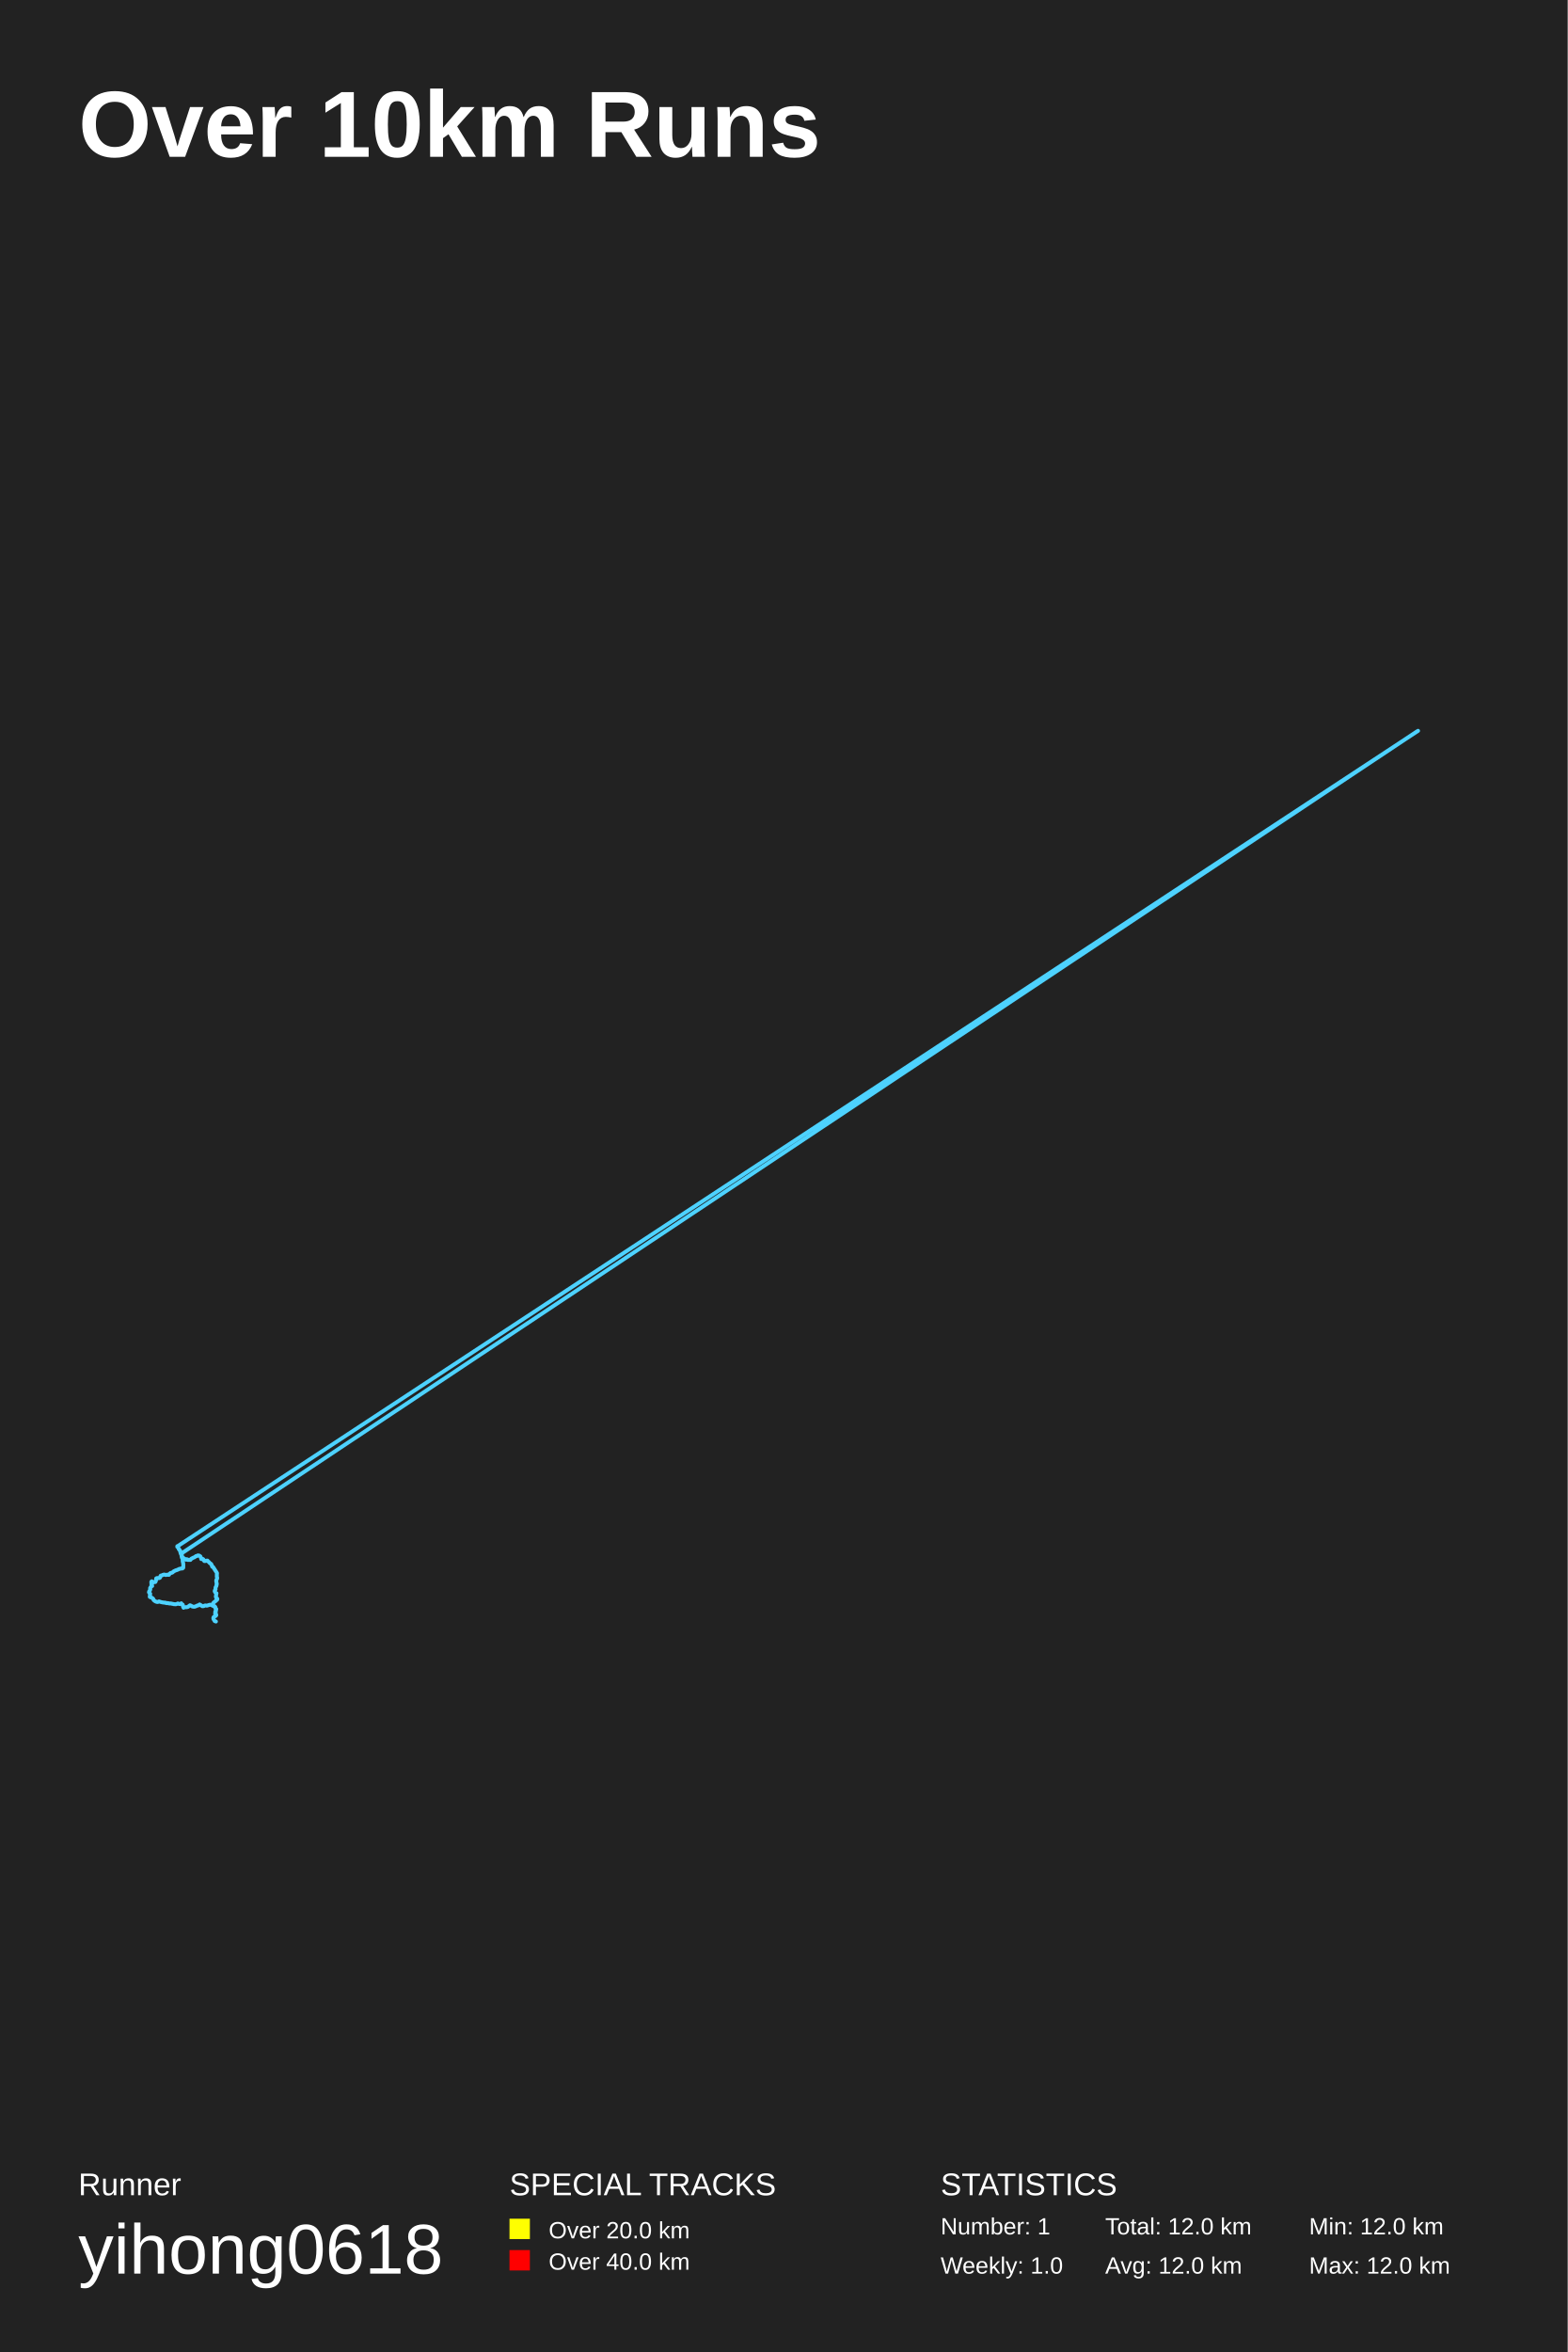
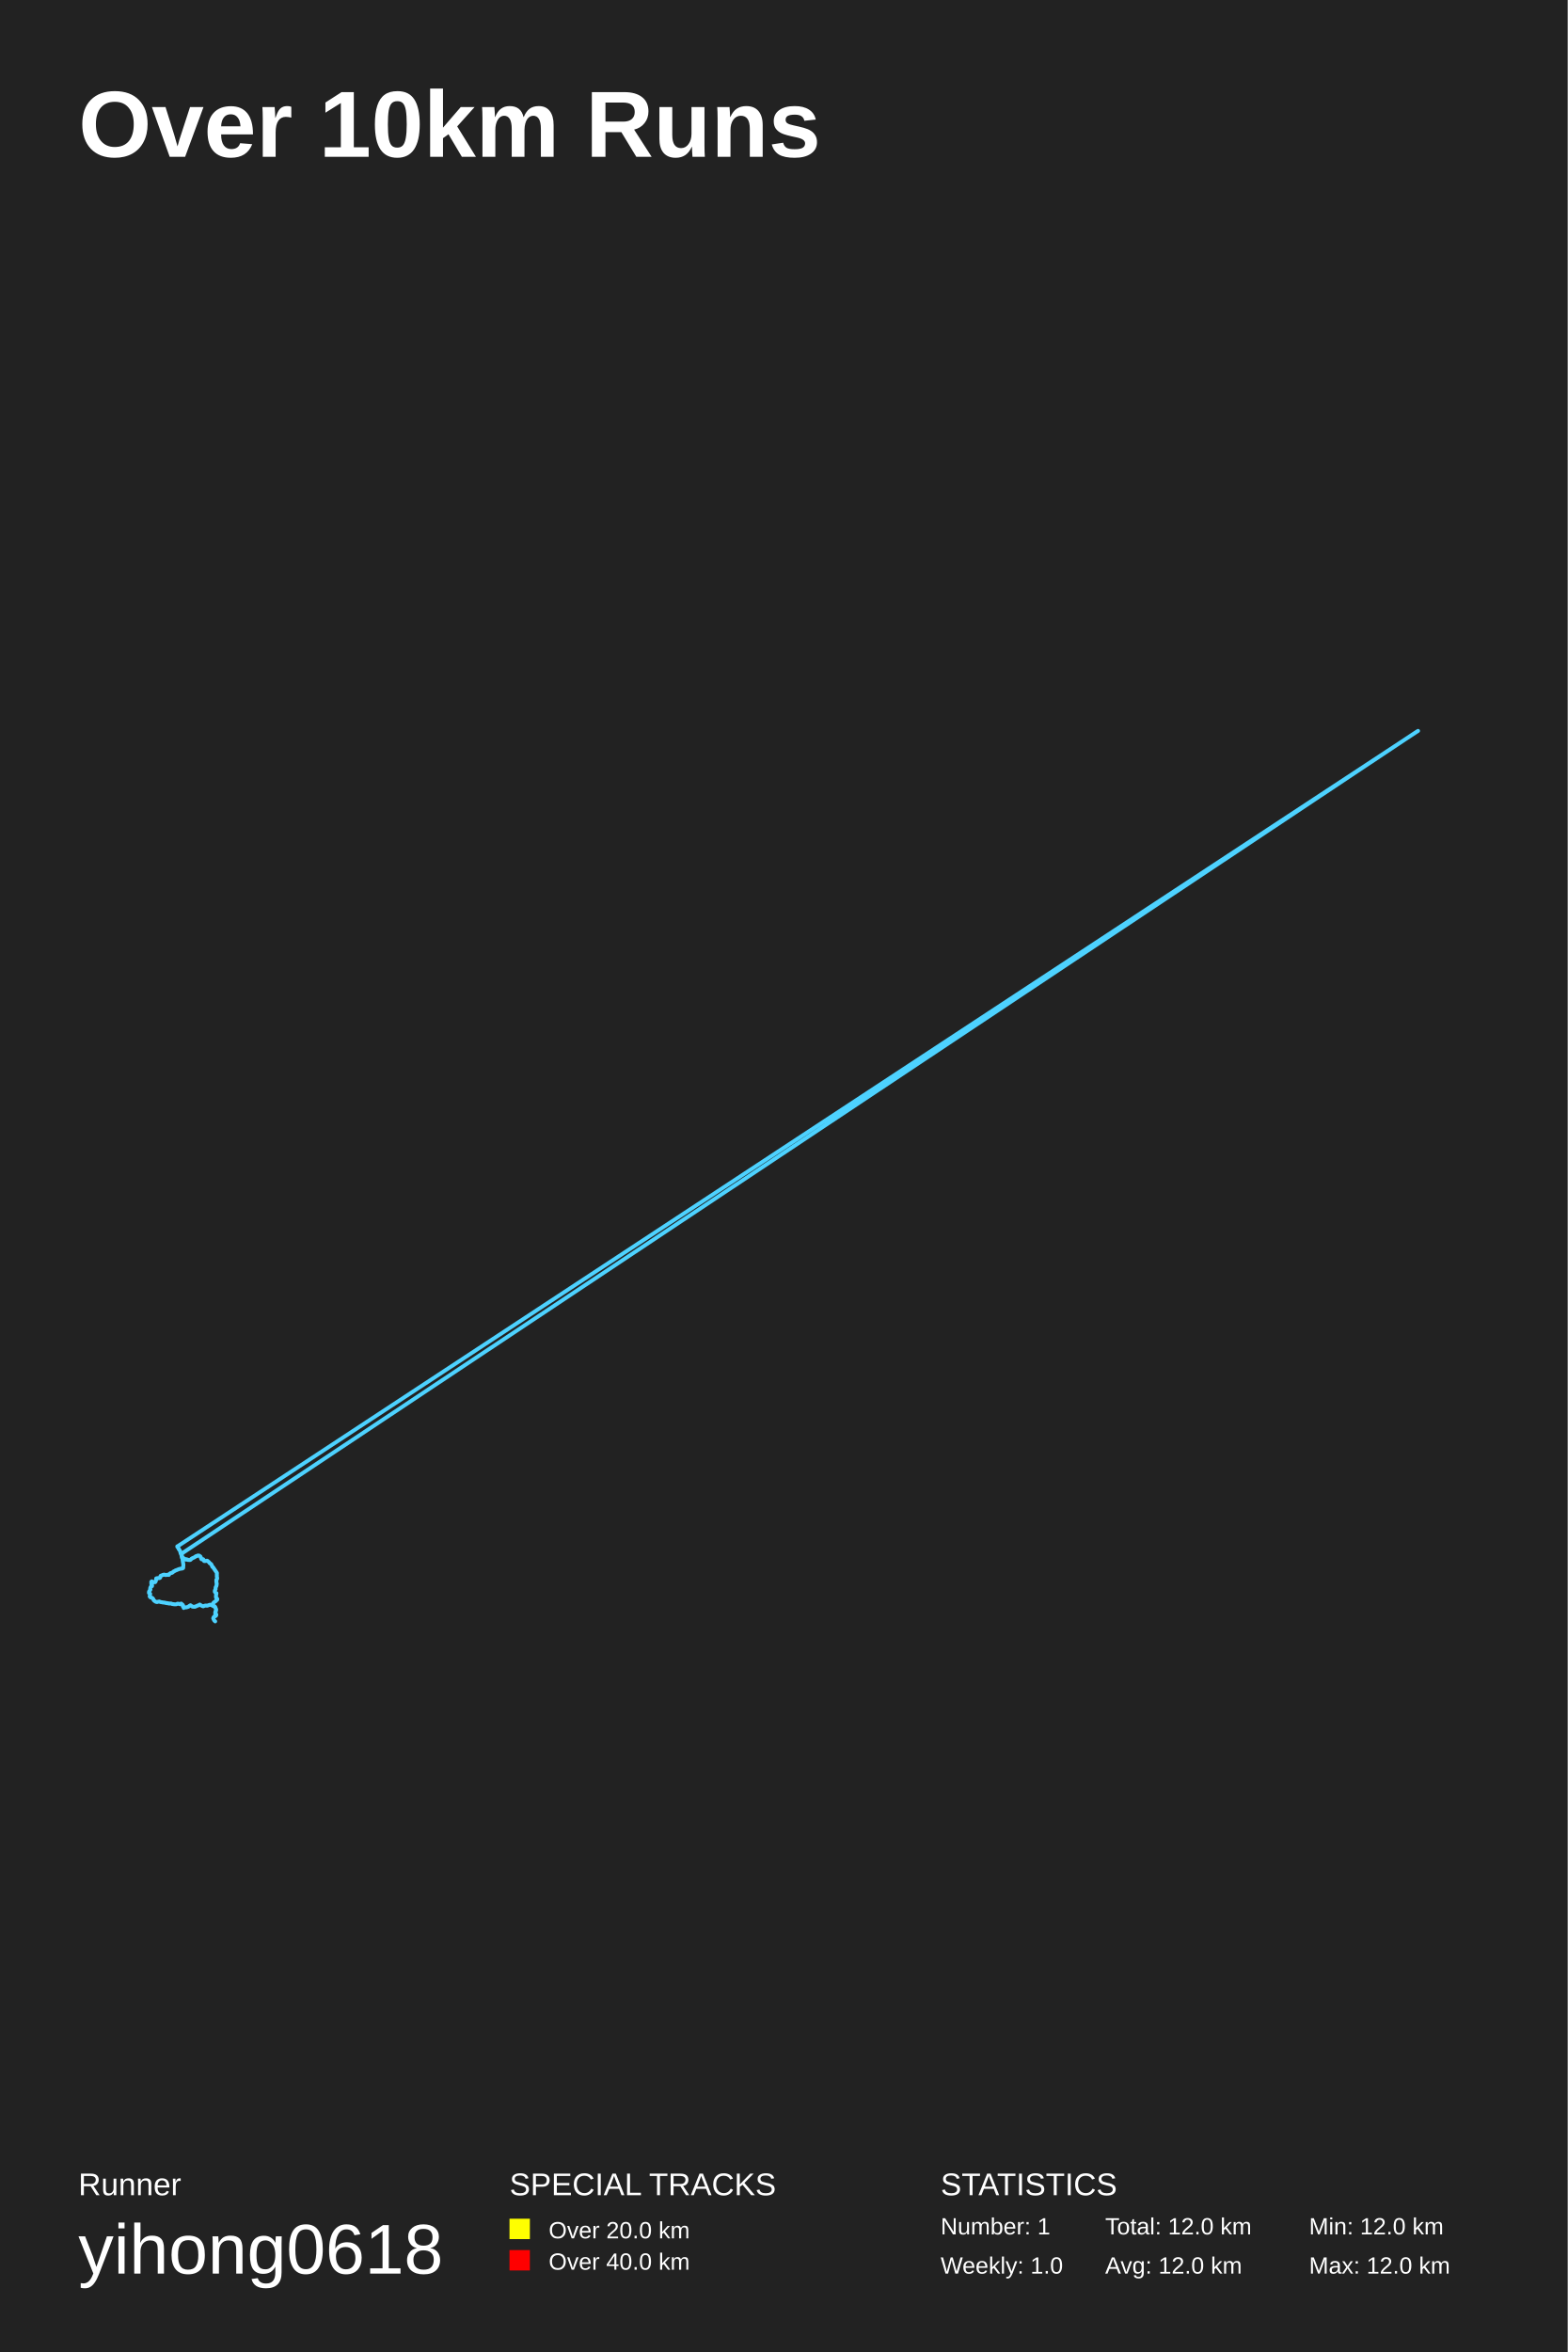
<svg xmlns="http://www.w3.org/2000/svg" baseProfile="full" height="300mm" version="1.1" viewBox="0,0,200,300" width="200mm">
  <defs />
  <rect fill="#222222" height="300" width="200" x="0" y="0" />
  <text fill="#FFFFFF" style="font-size:12px; font-family:Arial; font-weight:bold;" x="10" y="20">Over 10km Runs</text>
  <text fill="#FFFFFF" style="font-size:4px; font-family:Arial" x="10" y="280">Runner</text>
  <text fill="#FFFFFF" style="font-size:9px; font-family:Arial" x="10" y="290">yihong0618</text>
  <text fill="#FFFFFF" style="font-size:4px; font-family:Arial" x="65" y="280">SPECIAL TRACKS</text>
  <rect fill="yellow" height="2.6" width="2.6" x="65" y="283" />
  <text fill="#FFFFFF" style="font-size:3px; font-family:Arial" x="70" y="285.5">Over 20.0 km</text>
  <rect fill="red" height="2.6" width="2.6" x="65" y="287" />
  <text fill="#FFFFFF" style="font-size:3px; font-family:Arial" x="70" y="289.5">Over 40.0 km</text>
  <text fill="#FFFFFF" style="font-size:4px; font-family:Arial" x="120" y="280">STATISTICS</text>
  <text fill="#FFFFFF" style="font-size:3px; font-family:Arial" x="120" y="285">Number: 1</text>
  <text fill="#FFFFFF" style="font-size:3px; font-family:Arial" x="120" y="290">Weekly: 1.0</text>
  <text fill="#FFFFFF" style="font-size:3px; font-family:Arial" x="141" y="285">Total: 12.0 km</text>
  <text fill="#FFFFFF" style="font-size:3px; font-family:Arial" x="141" y="290">Avg: 12.0 km</text>
  <text fill="#FFFFFF" style="font-size:3px; font-family:Arial" x="167" y="285">Min: 12.0 km</text>
  <text fill="#FFFFFF" style="font-size:3px; font-family:Arial" x="167" y="290">Max: 12.0 km</text>
-   <polyline fill="none" opacity="1" points="27.514,206.108 27.561,205.966 27.519,205.892 27.443,205.797 27.471,205.687 27.462,205.55 27.533,205.455 27.547,205.328 27.566,205.218 27.476,205.134 27.471,204.991 27.381,204.907 27.276,204.839 27.229,204.849 27.229,204.849 27.243,204.849 27.214,204.854 27.224,204.854 27.224,204.854 27.214,204.865 27.214,204.86 27.214,204.854 27.214,204.86 27.124,204.717 27.138,204.617 27.162,204.549 27.219,204.459 27.272,204.396 27.338,204.349 27.419,204.28 27.519,204.206 27.609,204.117 27.694,204.048 27.728,203.975 27.709,203.896 27.599,203.827 27.566,203.738 27.533,203.606 27.566,203.532 27.576,203.448 27.571,203.332 27.618,203.227 27.514,203.153 27.481,203.116 27.428,203.058 27.39,202.948 27.443,202.789 27.5,202.721 27.49,202.605 27.504,202.468 27.576,202.347 27.618,202.263 27.618,202.136 27.661,202.041 27.628,201.947 27.628,201.847 27.604,201.773 27.59,201.683 27.59,201.557 27.666,201.425 27.699,201.32 27.704,201.225 27.656,201.114 27.671,200.993 27.661,200.867 27.685,200.677 27.671,200.624 27.181,199.866 27.119,199.861 27.062,199.824 27.043,199.734 27.024,199.671 27.005,199.645 26.986,199.576 26.953,199.518 26.906,199.46 26.844,199.444 26.787,199.381 26.744,199.355 26.697,199.286 26.63,199.223 26.526,199.144 26.473,199.06 26.416,199.049 26.336,199.076 26.25,199.092 26.174,199.113 26.07,199.113 26.017,199.049 25.979,198.96 25.951,198.902 25.875,198.849 25.765,198.876 25.704,198.854 25.699,198.828 25.718,198.812 25.713,198.823 25.699,198.823 25.694,198.828 25.666,198.833 25.685,198.833 25.67,198.854 25.68,198.833 25.699,198.828 25.699,198.823 25.67,198.765 25.623,198.67 25.609,198.628 25.571,198.538 25.552,198.512 25.523,198.491 25.457,198.459 25.409,198.417 25.343,198.433 25.29,198.396 25.262,198.407 25.257,198.391 25.176,198.438 25.119,198.459 25.072,198.491 25.015,198.475 24.972,198.512 24.91,198.554 24.848,198.596 24.801,198.639 24.763,198.639 24.711,198.675 24.654,198.681 24.582,198.728 24.511,198.77 24.426,198.797 24.354,198.886 24.288,198.97 24.198,198.97 24.141,198.96 24.06,198.965 23.989,198.965 23.951,198.949 23.965,198.934 23.97,198.955 23.951,198.939 23.946,198.965 23.903,198.934 23.837,198.876 23.794,198.881 23.723,198.939 23.67,198.86 23.604,198.865 23.537,198.87 23.475,198.786 23.423,198.728 23.361,198.696 23.357,198.691 23.333,198.686 23.295,198.617 23.243,198.565 23.19,198.602 23.195,198.586 23.19,198.565 23.167,198.517 23.195,198.438 23.195,198.386 23.167,198.338 23.119,198.27 23.095,198.228 23.067,198.175 23.048,198.112 23.019,198.022 23.005,197.938 22.981,197.78 22.91,197.738 22.882,197.653 22.815,197.611 22.801,197.559 22.768,197.469 22.711,197.395 22.677,197.327 22.658,197.29 22.63,197.295 22.62,197.306 22.649,197.306 22.649,197.3 22.63,197.295 22.644,197.306 22.644,197.295 22.682,197.264 22.701,197.221 22.692,197.227 22.62,197.221 22.63,197.242 22.625,197.242 22.62,197.258 22.625,197.248 22.625,197.242 22.63,197.242 22.63,197.232 22.63,197.237 22.639,197.232 180.91,93.218 180.91,93.218 180.815,93.276 180.815,93.276 180.815,93.276 180.739,93.318 180.629,93.392 23.091,198.185 23.119,198.296 23.195,198.349 23.181,198.444 23.181,198.538 23.195,198.654 23.233,198.723 23.281,198.807 23.309,198.934 23.304,199.039 23.314,199.171 23.352,199.318 23.376,199.455 23.38,199.529 23.385,199.666 23.38,199.808 23.38,199.908 23.371,199.977 23.266,200.061 23.114,200.056 23,200.098 22.891,200.108 22.772,200.166 22.658,200.224 22.544,200.266 22.425,200.298 22.359,200.335 22.264,200.377 22.169,200.424 22.093,200.477 22.064,200.524 22.05,200.535 22.05,200.535 22.003,200.567 21.946,200.598 21.87,200.619 21.77,200.63 21.708,200.688 21.637,200.725 21.608,200.772 21.561,200.867 21.466,200.877 21.395,200.846 21.299,200.862 21.209,200.883 21.114,200.888 21.038,200.856 20.962,200.835 20.872,200.851 20.805,200.872 20.753,200.888 20.687,200.941 20.592,200.951 20.506,200.977 20.473,201.041 20.43,201.114 20.44,201.188 20.402,201.241 20.368,201.251 20.34,201.278 20.297,201.283 20.216,201.304 20.131,201.283 20.04,201.278 19.941,201.315 19.917,201.341 19.931,201.378 19.926,201.452 19.926,201.504 19.898,201.552 19.888,201.578 19.884,201.62 19.865,201.699 19.812,201.789 19.713,201.778 19.641,201.81 19.594,201.826 19.508,201.873 19.428,201.862 19.413,201.831 19.371,201.81 19.366,201.804 19.328,201.768 19.309,201.757 19.371,201.699 19.361,201.694 19.333,201.731 19.318,201.747 19.299,201.836 19.328,201.941 19.314,202.089 19.385,202.194 19.413,202.3 19.314,202.336 19.223,202.437 19.147,202.574 19.176,202.721 19.128,202.842 19.038,202.969 19.005,203.095 19.071,203.211 19.162,203.279 19.143,203.348 19.152,203.432 19.114,203.559 19.109,203.685 19.2,203.732 19.318,203.775 19.418,203.822 19.551,203.938 19.58,204.059 19.703,204.175 19.855,204.27 20.002,204.322 20.126,204.338 20.283,204.259 20.421,204.307 20.563,204.349 20.72,204.386 20.886,204.407 21.01,204.422 21.095,204.417 21.195,204.475 21.309,204.475 21.433,204.48 21.547,204.512 21.656,204.528 21.803,204.523 21.922,204.559 22.026,204.57 22.15,204.607 22.292,204.617 22.444,204.623 22.582,204.575 22.696,204.523 22.787,204.57 22.92,204.602 23.029,204.575 23.124,204.501 23.167,204.607 23.314,204.686 23.333,204.828 23.361,204.954 23.418,205.07 23.49,205.007 23.67,204.997 23.813,204.997 23.984,204.96 24.112,204.844 24.236,204.754 24.397,204.817 24.492,204.896 24.658,204.933 24.844,204.939 24.953,204.886 25.077,204.849 25.195,204.775 25.347,204.76 25.466,204.649 25.547,204.702 25.68,204.775 25.784,204.865 25.898,204.87 26.003,204.854 26.098,204.796 26.231,204.775 26.378,204.807 26.497,204.77 26.625,204.733 26.711,204.702 26.806,204.681 26.948,204.717 27.067,204.775 27.186,204.796 27.267,204.823 27.381,204.875 27.471,204.986 27.485,205.128 27.585,205.228 27.561,205.371 27.533,205.508 27.519,205.65 27.466,205.787 27.566,205.887 27.59,206.024 27.504,206.129 27.367,206.176 27.262,206.25 27.219,206.371 27.234,206.519 27.329,206.64 27.39,206.766 27.547,206.824" stroke="#4DD2FF" stroke-dasharray="none" stroke-linecap="round" stroke-linejoin="round" stroke-width="0.5" />
+   <polyline fill="none" opacity="1" points="27.542,206.068 27.561,205.947 27.49,205.884 27.462,205.768 27.462,205.658 27.495,205.531 27.542,205.421 27.566,205.305 27.542,205.189 27.476,205.089 27.447,204.968 27.367,204.883 27.214,204.846 27.229,204.857 27.253,204.857 27.238,204.862 27.214,204.862 27.229,204.862 27.219,204.862 27.21,204.868 27.214,204.873 27.214,204.862 27.162,204.82 27.138,204.688 27.153,204.604 27.172,204.515 27.238,204.446 27.295,204.383 27.352,204.336 27.457,204.272 27.552,204.199 27.642,204.093 27.704,204.046 27.723,203.962 27.68,203.877 27.585,203.819 27.557,203.709 27.547,203.598 27.566,203.509 27.571,203.424 27.595,203.303 27.609,203.214 27.49,203.15 27.476,203.098 27.405,203.034 27.409,202.897 27.457,202.776 27.509,202.692 27.5,202.571 27.519,202.444 27.595,202.329 27.623,202.228 27.633,202.118 27.656,202.013 27.618,201.928 27.633,201.833 27.599,201.765 27.604,201.665 27.599,201.512 27.685,201.417 27.704,201.307 27.685,201.191 27.661,201.085 27.671,200.964 27.661,200.827 27.675,200.653 27.666,200.617 27.167,199.884 27.096,199.858 27.067,199.795 27.039,199.721 27.02,199.653 27.001,199.637 26.982,199.568 26.934,199.516 26.877,199.452 26.82,199.431 26.763,199.405 26.725,199.342 26.678,199.273 26.592,199.2 26.511,199.126 26.44,199.073 26.402,199.063 26.312,199.094 26.226,199.105 26.141,199.115 26.041,199.11 25.998,199.031 25.965,198.941 25.922,198.883 25.841,198.868 25.742,198.899 25.699,198.847 25.708,198.826 25.732,198.826 25.708,198.836 25.694,198.862 25.685,198.852 25.67,198.841 25.699,198.841 25.694,198.852 25.675,198.841 25.694,198.82 25.704,198.826 25.642,198.736 25.618,198.662 25.609,198.604 25.566,198.536 25.547,198.52 25.509,198.488 25.442,198.446 25.39,198.415 25.324,198.436 25.29,198.404 25.262,198.409 25.243,198.409 25.162,198.436 25.105,198.478 25.058,198.504 24.986,198.499 24.958,198.531 24.887,198.573 24.834,198.62 24.782,198.652 24.753,198.652 24.692,198.694 24.654,198.699 24.563,198.746 24.492,198.783 24.407,198.836 24.345,198.926 24.255,198.978 24.169,198.984 24.131,198.968 24.027,198.978 23.965,198.962 23.96,198.952 23.965,198.941 23.993,198.957 23.97,198.957 23.932,198.962 23.879,198.92 23.822,198.889 23.784,198.915 23.704,198.926 23.67,198.862 23.58,198.899 23.518,198.857 23.452,198.773 23.409,198.731 23.357,198.699 23.347,198.71 23.333,198.673 23.271,198.61 23.209,198.578 23.19,198.599 23.195,198.594 23.181,198.567 23.176,198.499 23.195,198.43 23.205,198.378 23.133,198.33 23.114,198.267 23.091,198.214 23.053,198.167 23.043,198.093 23.01,197.993 23.005,197.946 22.958,197.782 22.896,197.719 22.872,197.667 22.81,197.609 22.81,197.54 22.753,197.461 22.687,197.387 22.682,197.319 22.668,197.308 22.625,197.303 22.63,197.308 22.644,197.319 22.635,197.303 22.639,197.303 22.639,197.303 22.649,197.308 22.687,197.245 22.692,197.235 22.692,197.266 22.616,197.24 22.63,197.25 22.62,197.25 22.62,197.261 22.625,197.256 22.625,197.256 22.63,197.245 22.635,197.235 22.639,197.25 22.644,197.24 180.91,93.226 180.815,93.284 180.815,93.284 180.815,93.284 180.815,93.284 180.724,93.342 180.629,93.4 23.105,198.214 23.138,198.32 23.186,198.399 23.167,198.488 23.19,198.578 23.2,198.678 23.257,198.752 23.29,198.847 23.295,198.962 23.314,199.068 23.333,199.226 23.361,199.352 23.376,199.484 23.395,199.579 23.385,199.726 23.366,199.858 23.38,199.932 23.357,200.011 23.209,200.079 23.057,200.085 22.958,200.111 22.848,200.137 22.734,200.179 22.611,200.232 22.501,200.279 22.392,200.306 22.335,200.358 22.231,200.406 22.131,200.453 22.093,200.495 22.05,200.548 22.05,200.543 22.031,200.548 21.993,200.596 21.927,200.617 21.836,200.632 21.756,200.653 21.68,200.717 21.623,200.743 21.589,200.806 21.542,200.88 21.437,200.875 21.376,200.859 21.261,200.88 21.19,200.891 21.086,200.891 21.014,200.859 20.929,200.843 20.843,200.869 20.791,200.88 20.734,200.901 20.658,200.943 20.568,200.964 20.497,200.996 20.459,201.07 20.425,201.159 20.44,201.222 20.397,201.259 20.359,201.28 20.326,201.296 20.273,201.296 20.178,201.307 20.112,201.286 20.007,201.307 19.922,201.333 19.922,201.359 19.931,201.412 19.926,201.47 19.917,201.517 19.893,201.565 19.888,201.612 19.869,201.654 19.855,201.728 19.784,201.812 19.679,201.781 19.603,201.828 19.556,201.833 19.485,201.891 19.428,201.865 19.404,201.818 19.371,201.823 19.342,201.802 19.318,201.77 19.356,201.754 19.356,201.702 19.38,201.707 19.342,201.754 19.299,201.77 19.309,201.865 19.304,201.997 19.328,202.139 19.409,202.239 19.385,202.323 19.261,202.365 19.19,202.487 19.152,202.634 19.19,202.755 19.095,202.882 19.014,203.008 19.005,203.182 19.095,203.219 19.162,203.308 19.119,203.382 19.138,203.482 19.095,203.619 19.143,203.693 19.233,203.767 19.356,203.788 19.466,203.851 19.565,203.988 19.608,204.104 19.727,204.209 19.884,204.309 20.04,204.346 20.154,204.304 20.321,204.272 20.459,204.336 20.62,204.362 20.772,204.393 20.934,204.409 21.01,204.42 21.133,204.451 21.238,204.472 21.352,204.488 21.466,204.504 21.589,204.536 21.718,204.525 21.836,204.536 21.955,204.588 22.079,204.604 22.202,204.625 22.33,204.63 22.487,204.63 22.62,204.562 22.711,204.546 22.829,204.583 22.953,204.62 23.057,204.546 23.129,204.541 23.209,204.625 23.338,204.731 23.319,204.878 23.414,204.962 23.437,205.099 23.532,204.994 23.713,205.031 23.865,204.994 24.046,204.936 24.15,204.836 24.297,204.752 24.426,204.841 24.535,204.925 24.706,204.941 24.877,204.947 24.982,204.889 25.105,204.846 25.238,204.778 25.385,204.741 25.485,204.662 25.594,204.736 25.713,204.804 25.813,204.852 25.927,204.889 26.022,204.846 26.136,204.804 26.279,204.783 26.426,204.815 26.54,204.767 26.668,204.725 26.73,204.699 26.844,204.683 26.982,204.746 27.119,204.789 27.186,204.815 27.305,204.841 27.409,204.91 27.481,205.031 27.519,205.162 27.58,205.284 27.566,205.415 27.514,205.542 27.509,205.7 27.466,205.837 27.595,205.942 27.576,206.053 27.466,206.153 27.333,206.184 27.243,206.306 27.205,206.421 27.262,206.558 27.338,206.695 27.452,206.806" stroke="#4DD2FF" stroke-dasharray="none" stroke-linecap="round" stroke-linejoin="round" stroke-width="0.5" />
</svg>
